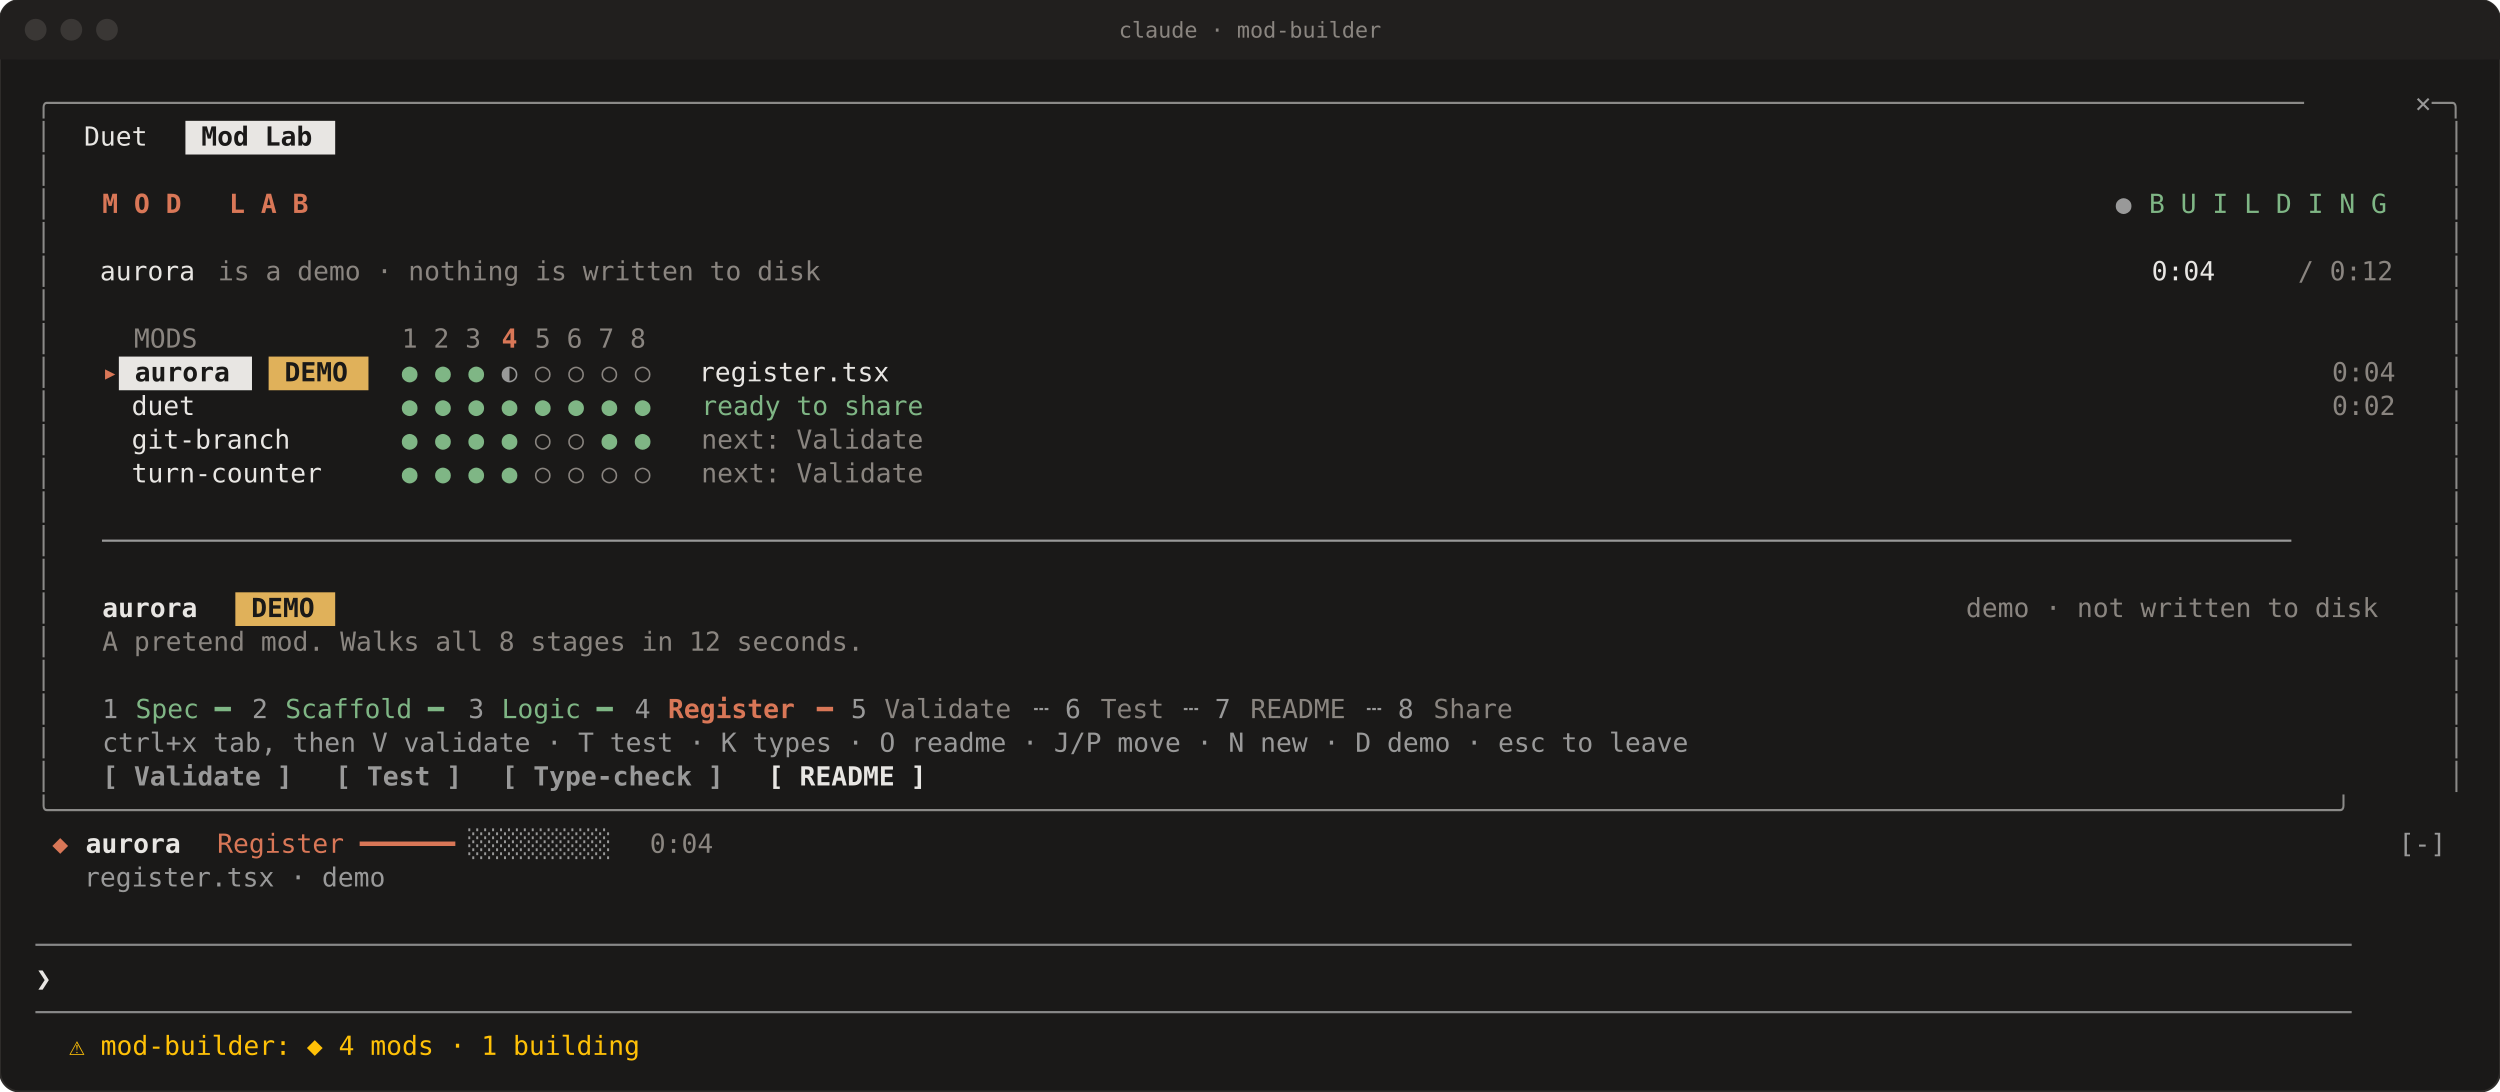
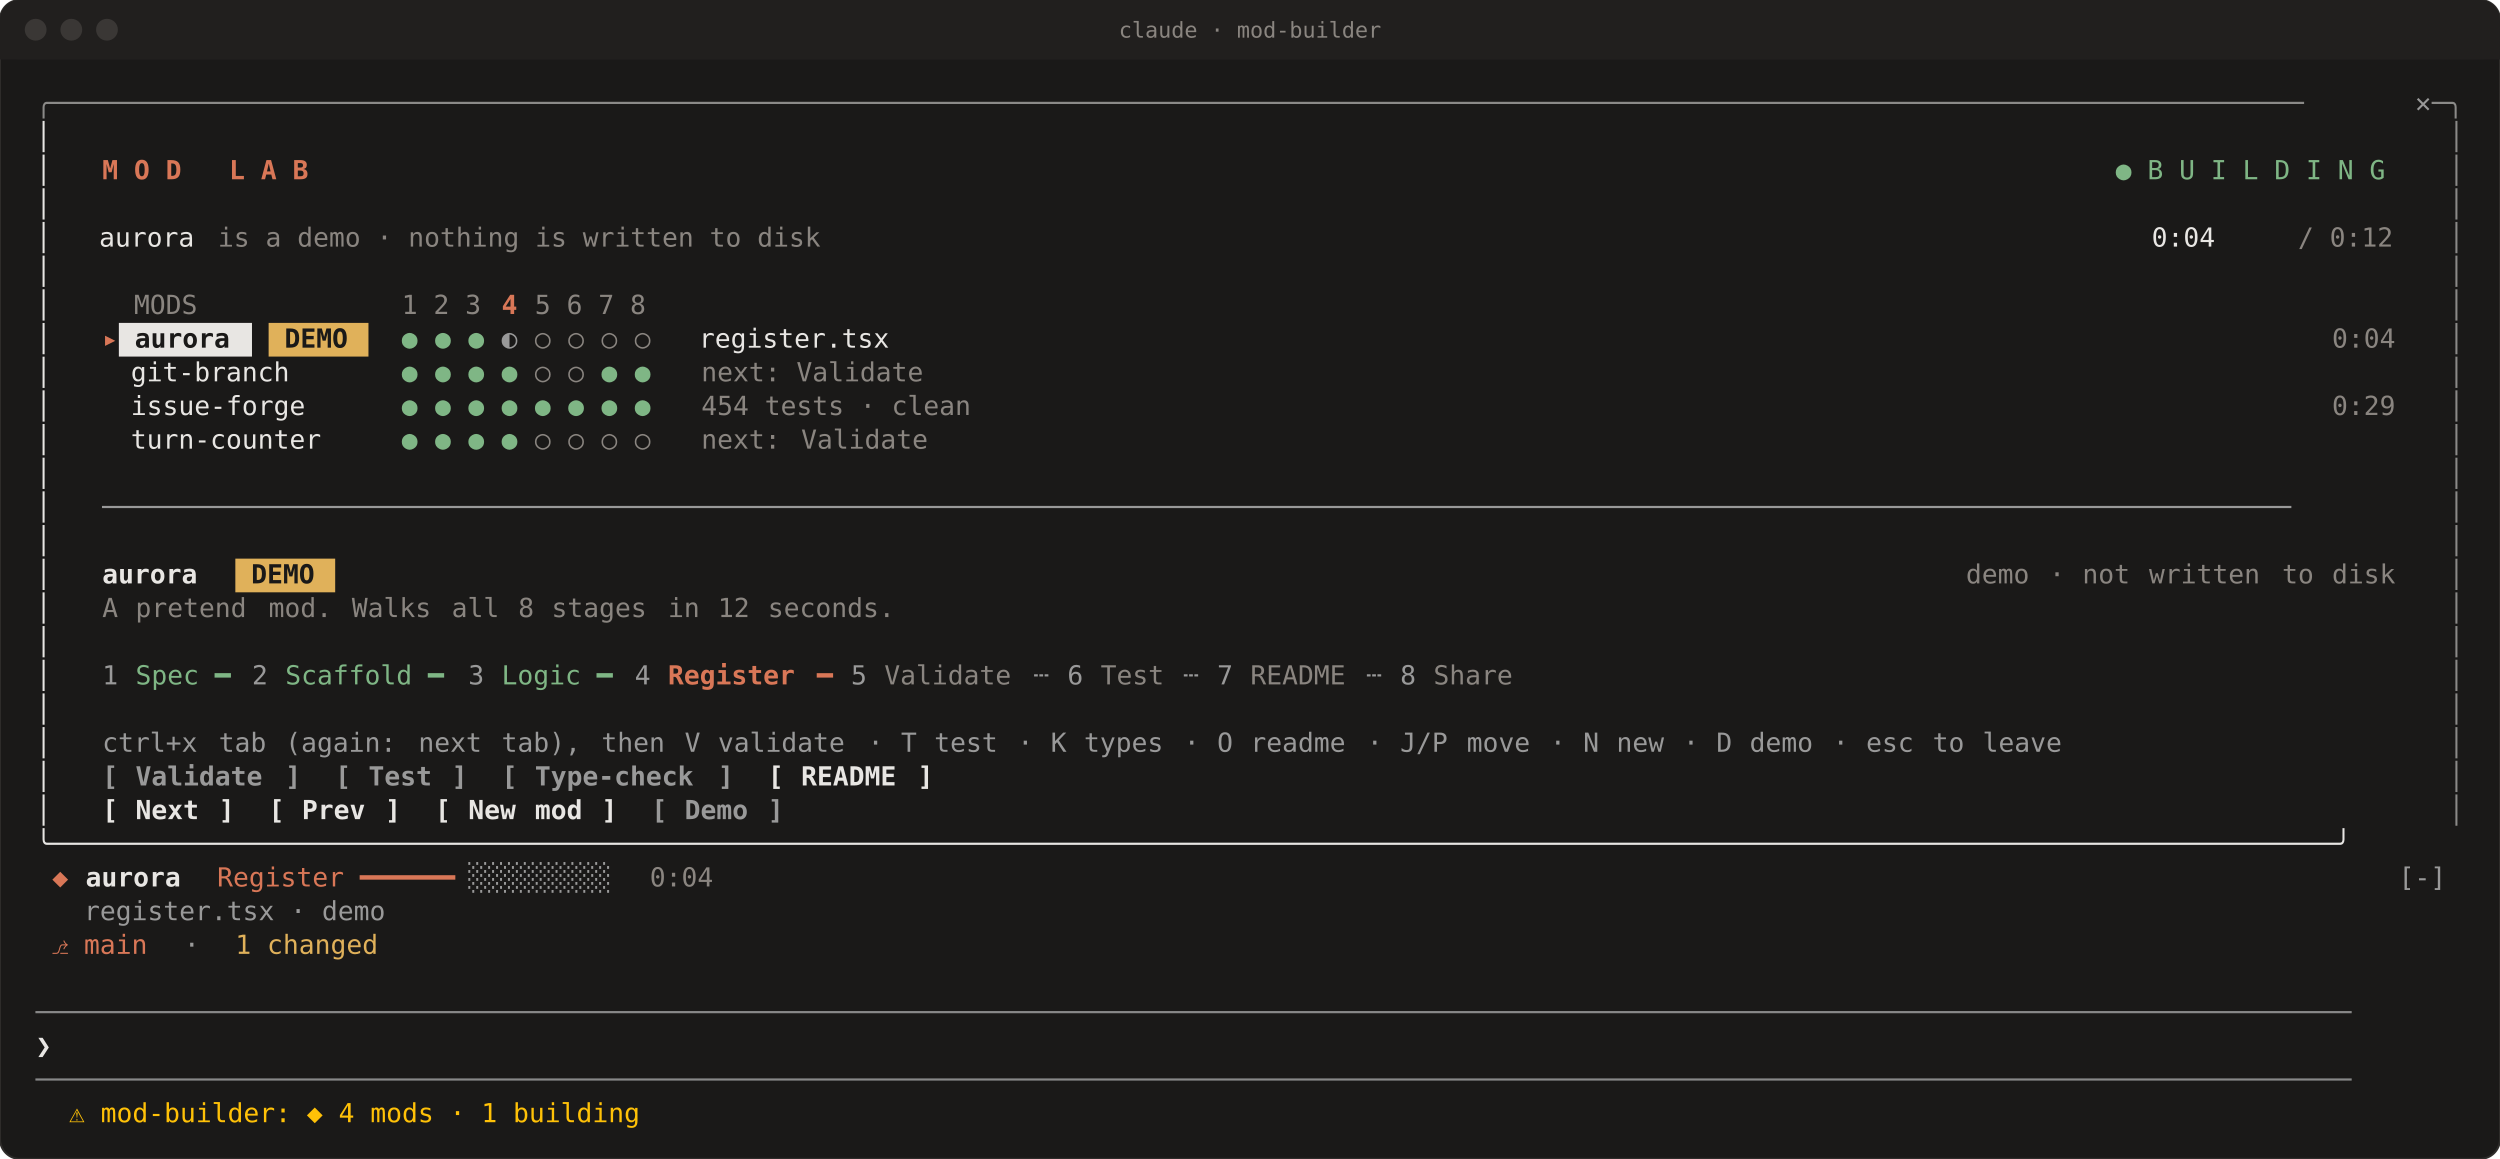
- <svg xmlns="http://www.w3.org/2000/svg" viewBox="0 0 1262 551" width="1262" height="551" font-family="JetBrains Mono, SFMono-Regular, Menlo, Consolas, monospace" font-size="13.3">
-   <rect width="1262" height="551" rx="10" fill="#1A1918" stroke="#2E2C2A" />
+ <svg xmlns="http://www.w3.org/2000/svg" viewBox="0 0 1262 585" width="1262" height="585" font-family="JetBrains Mono, SFMono-Regular, Menlo, Consolas, monospace" font-size="13.3">
+   <rect width="1262" height="585" rx="10" fill="#1A1918" stroke="#2E2C2A" />
  <rect width="1262" height="30" rx="10" fill="#211F1E" />
  <rect y="20" width="1262" height="10" fill="#211F1E" />
  <circle cx="18" cy="15.0" r="5.5" fill="#3A3735" />
  <circle cx="36" cy="15.0" r="5.5" fill="#3A3735" />
  <circle cx="54" cy="15.0" r="5.5" fill="#3A3735" />
  <text x="631.0" y="19.0" fill="#8A8580" font-size="11" text-anchor="middle">claude · mod-builder</text>
  <text x="18.0" y="56.5" fill="#8b8a88" textLength="1201.2" lengthAdjust="spacingAndGlyphs" xml:space="preserve">╭──────────────────────────────────────────────────────────────────────────────────────────────────────────────────────────────────────────────</text>
  <text x="1219.2" y="56.5" fill="#999999" textLength="8.4" lengthAdjust="spacingAndGlyphs" xml:space="preserve">✕</text>
  <text x="1227.6" y="56.5" fill="#8b8a88" textLength="16.8" lengthAdjust="spacingAndGlyphs" xml:space="preserve">─╮</text>
-   <text x="18.0" y="73.5" fill="#8b8a88" textLength="8.4" lengthAdjust="spacingAndGlyphs" xml:space="preserve">│</text>
-   <text x="26.4" y="73.5" fill="#E8E6E3" textLength="67.2" lengthAdjust="spacingAndGlyphs" xml:space="preserve">  Duet  </text>
-   <rect x="93.6" y="61" width="75.6" height="17" fill="#E8E6E3" />
-   <text x="93.6" y="73.5" fill="#1A1918" font-weight="700" textLength="75.6" lengthAdjust="spacingAndGlyphs" xml:space="preserve"> Mod Lab </text>
+   <text x="18.0" y="73.5" fill="#e8e6e3" textLength="8.4" lengthAdjust="spacingAndGlyphs" xml:space="preserve">│</text>
  <text x="1236.0" y="73.5" fill="#8b8a88" textLength="8.4" lengthAdjust="spacingAndGlyphs" xml:space="preserve">│</text>
-   <text x="18.0" y="90.5" fill="#8b8a88" textLength="8.4" lengthAdjust="spacingAndGlyphs" xml:space="preserve">│</text>
+   <text x="18.0" y="90.5" fill="#e8e6e3" textLength="8.4" lengthAdjust="spacingAndGlyphs" xml:space="preserve">│</text>
+   <text x="51.6" y="90.5" fill="#d97757" font-weight="700" textLength="109.2" lengthAdjust="spacingAndGlyphs" xml:space="preserve">M O D   L A B</text>
+   <text x="1068.0" y="90.5" fill="#7fb685" textLength="142.8" lengthAdjust="spacingAndGlyphs" xml:space="preserve">● B U I L D I N G</text>
  <text x="1236.0" y="90.5" fill="#8b8a88" textLength="8.4" lengthAdjust="spacingAndGlyphs" xml:space="preserve">│</text>
-   <text x="18.0" y="107.5" fill="#8b8a88" textLength="8.4" lengthAdjust="spacingAndGlyphs" xml:space="preserve">│</text>
-   <text x="51.6" y="107.5" fill="#d97757" font-weight="700" textLength="109.2" lengthAdjust="spacingAndGlyphs" xml:space="preserve">M O D   L A B</text>
-   <text x="1068.0" y="107.5" fill="#999999" textLength="16.8" lengthAdjust="spacingAndGlyphs" xml:space="preserve">● </text>
-   <text x="1084.8" y="107.5" fill="#7fb685" textLength="126.0" lengthAdjust="spacingAndGlyphs" xml:space="preserve">B U I L D I N G</text>
+   <text x="18.0" y="107.5" fill="#e8e6e3" textLength="8.4" lengthAdjust="spacingAndGlyphs" xml:space="preserve">│</text>
  <text x="1236.0" y="107.5" fill="#8b8a88" textLength="8.4" lengthAdjust="spacingAndGlyphs" xml:space="preserve">│</text>
-   <text x="18.0" y="124.5" fill="#8b8a88" textLength="8.4" lengthAdjust="spacingAndGlyphs" xml:space="preserve">│</text>
+   <text x="18.0" y="124.5" fill="#e8e6e3" textLength="84.0" lengthAdjust="spacingAndGlyphs" xml:space="preserve">│   aurora</text>
+   <text x="102.0" y="124.5" fill="#8a8580" textLength="327.6" lengthAdjust="spacingAndGlyphs" xml:space="preserve"> is a demo · nothing is written to disk</text>
+   <text x="429.6" y="124.5" fill="#e8e6e3" textLength="722.4" lengthAdjust="spacingAndGlyphs" xml:space="preserve">                                                                                  0:04</text>
+   <text x="1152.0" y="124.5" fill="#8a8580" textLength="58.8" lengthAdjust="spacingAndGlyphs" xml:space="preserve"> / 0:12</text>
  <text x="1236.0" y="124.5" fill="#8b8a88" textLength="8.4" lengthAdjust="spacingAndGlyphs" xml:space="preserve">│</text>
-   <text x="18.0" y="141.5" fill="#8b8a88" textLength="8.4" lengthAdjust="spacingAndGlyphs" xml:space="preserve">│</text>
-   <text x="26.4" y="141.5" fill="#E8E6E3" textLength="75.6" lengthAdjust="spacingAndGlyphs" xml:space="preserve">   aurora</text>
-   <text x="102.0" y="141.5" fill="#8a8580" textLength="327.6" lengthAdjust="spacingAndGlyphs" xml:space="preserve"> is a demo · nothing is written to disk</text>
-   <text x="429.6" y="141.5" fill="#E8E6E3" textLength="722.4" lengthAdjust="spacingAndGlyphs" xml:space="preserve">                                                                                  0:04</text>
-   <text x="1152.0" y="141.5" fill="#8a8580" textLength="58.8" lengthAdjust="spacingAndGlyphs" xml:space="preserve"> / 0:12</text>
+   <text x="18.0" y="141.5" fill="#e8e6e3" textLength="8.4" lengthAdjust="spacingAndGlyphs" xml:space="preserve">│</text>
  <text x="1236.0" y="141.5" fill="#8b8a88" textLength="8.4" lengthAdjust="spacingAndGlyphs" xml:space="preserve">│</text>
-   <text x="18.0" y="158.5" fill="#8b8a88" textLength="8.4" lengthAdjust="spacingAndGlyphs" xml:space="preserve">│</text>
+   <text x="18.0" y="158.5" fill="#e8e6e3" textLength="8.4" lengthAdjust="spacingAndGlyphs" xml:space="preserve">│</text>
+   <text x="51.6" y="158.5" fill="#8a8580" textLength="50.4" lengthAdjust="spacingAndGlyphs" xml:space="preserve">  MODS</text>
+   <text x="202.8" y="158.5" fill="#8a8580" textLength="42.0" lengthAdjust="spacingAndGlyphs" xml:space="preserve">1 2 3</text>
+   <text x="253.2" y="158.5" fill="#d97757" font-weight="700" textLength="8.4" lengthAdjust="spacingAndGlyphs" xml:space="preserve">4</text>
+   <text x="270.0" y="158.5" fill="#8a8580" textLength="58.8" lengthAdjust="spacingAndGlyphs" xml:space="preserve">5 6 7 8</text>
  <text x="1236.0" y="158.5" fill="#8b8a88" textLength="8.4" lengthAdjust="spacingAndGlyphs" xml:space="preserve">│</text>
-   <text x="18.0" y="175.5" fill="#8b8a88" textLength="8.4" lengthAdjust="spacingAndGlyphs" xml:space="preserve">│</text>
-   <text x="51.6" y="175.5" fill="#8a8580" textLength="50.4" lengthAdjust="spacingAndGlyphs" xml:space="preserve">  MODS</text>
-   <text x="202.8" y="175.5" fill="#8a8580" textLength="50.4" lengthAdjust="spacingAndGlyphs" xml:space="preserve">1 2 3 </text>
-   <text x="253.2" y="175.5" fill="#d97757" font-weight="700" textLength="16.8" lengthAdjust="spacingAndGlyphs" xml:space="preserve">4 </text>
-   <text x="270.0" y="175.5" fill="#8a8580" textLength="67.2" lengthAdjust="spacingAndGlyphs" xml:space="preserve">5 6 7 8 </text>
+   <text x="18.0" y="175.5" fill="#e8e6e3" textLength="8.4" lengthAdjust="spacingAndGlyphs" xml:space="preserve">│</text>
+   <text x="51.6" y="175.5" fill="#d97757" font-weight="700" textLength="8.4" lengthAdjust="spacingAndGlyphs" xml:space="preserve">▸</text>
+   <rect x="60.0" y="163.0" width="67.2" height="17" fill="#e8e6e3" />
+   <text x="60.0" y="175.5" fill="#1a1918" font-weight="700" textLength="67.2" lengthAdjust="spacingAndGlyphs" xml:space="preserve"> aurora </text>
+   <rect x="135.6" y="163.0" width="50.4" height="17" fill="#e0b15a" />
+   <text x="135.6" y="175.5" fill="#1a1918" font-weight="700" textLength="50.4" lengthAdjust="spacingAndGlyphs" xml:space="preserve"> DEMO </text>
+   <text x="202.8" y="175.5" fill="#7fb685" textLength="8.4" lengthAdjust="spacingAndGlyphs" xml:space="preserve">●</text>
+   <text x="219.6" y="175.5" fill="#7fb685" textLength="8.4" lengthAdjust="spacingAndGlyphs" xml:space="preserve">●</text>
+   <text x="236.4" y="175.5" fill="#7fb685" textLength="8.4" lengthAdjust="spacingAndGlyphs" xml:space="preserve">●</text>
+   <text x="253.2" y="175.5" fill="#999999" textLength="8.4" lengthAdjust="spacingAndGlyphs" xml:space="preserve">◐</text>
+   <text x="270.0" y="175.5" fill="#8a8580" textLength="8.4" lengthAdjust="spacingAndGlyphs" xml:space="preserve">○</text>
+   <text x="286.8" y="175.5" fill="#8a8580" textLength="8.4" lengthAdjust="spacingAndGlyphs" xml:space="preserve">○</text>
+   <text x="303.6" y="175.5" fill="#8a8580" textLength="8.4" lengthAdjust="spacingAndGlyphs" xml:space="preserve">○</text>
+   <text x="320.4" y="175.5" fill="#8a8580" textLength="8.4" lengthAdjust="spacingAndGlyphs" xml:space="preserve">○</text>
+   <text x="328.8" y="175.5" fill="#e8e6e3" textLength="126.0" lengthAdjust="spacingAndGlyphs" xml:space="preserve">   register.tsx</text>
+   <text x="1177.2" y="175.5" fill="#8a8580" textLength="33.6" lengthAdjust="spacingAndGlyphs" xml:space="preserve">0:04</text>
  <text x="1236.0" y="175.5" fill="#8b8a88" textLength="8.4" lengthAdjust="spacingAndGlyphs" xml:space="preserve">│</text>
-   <text x="18.0" y="192.5" fill="#8b8a88" textLength="8.4" lengthAdjust="spacingAndGlyphs" xml:space="preserve">│</text>
-   <text x="51.6" y="192.5" fill="#d97757" font-weight="700" textLength="8.4" lengthAdjust="spacingAndGlyphs" xml:space="preserve">▸</text>
-   <rect x="60.0" y="180" width="67.2" height="17" fill="#E8E6E3" />
-   <text x="60.0" y="192.5" fill="#1A1918" font-weight="700" textLength="67.2" lengthAdjust="spacingAndGlyphs" xml:space="preserve"> aurora </text>
-   <rect x="135.6" y="180" width="50.4" height="17" fill="#e0b15a" />
-   <text x="135.6" y="192.5" fill="#1a1918" font-weight="700" textLength="50.4" lengthAdjust="spacingAndGlyphs" xml:space="preserve"> DEMO </text>
+   <text x="18.0" y="192.5" fill="#e8e6e3" textLength="134.4" lengthAdjust="spacingAndGlyphs" xml:space="preserve">│     git-branch</text>
  <text x="202.8" y="192.5" fill="#7fb685" textLength="8.4" lengthAdjust="spacingAndGlyphs" xml:space="preserve">●</text>
  <text x="219.6" y="192.5" fill="#7fb685" textLength="8.4" lengthAdjust="spacingAndGlyphs" xml:space="preserve">●</text>
  <text x="236.4" y="192.5" fill="#7fb685" textLength="8.4" lengthAdjust="spacingAndGlyphs" xml:space="preserve">●</text>
-   <text x="253.2" y="192.5" fill="#999999" textLength="8.4" lengthAdjust="spacingAndGlyphs" xml:space="preserve">◐</text>
+   <text x="253.2" y="192.5" fill="#7fb685" textLength="8.4" lengthAdjust="spacingAndGlyphs" xml:space="preserve">●</text>
  <text x="270.0" y="192.5" fill="#8a8580" textLength="8.4" lengthAdjust="spacingAndGlyphs" xml:space="preserve">○</text>
  <text x="286.8" y="192.5" fill="#8a8580" textLength="8.4" lengthAdjust="spacingAndGlyphs" xml:space="preserve">○</text>
-   <text x="303.6" y="192.5" fill="#8a8580" textLength="8.4" lengthAdjust="spacingAndGlyphs" xml:space="preserve">○</text>
-   <text x="320.4" y="192.5" fill="#8a8580" textLength="8.4" lengthAdjust="spacingAndGlyphs" xml:space="preserve">○</text>
-   <text x="328.8" y="192.5" fill="#E8E6E3" textLength="848.4" lengthAdjust="spacingAndGlyphs" xml:space="preserve">   register.tsx                                                                                      </text>
-   <text x="1177.2" y="192.5" fill="#8a8580" textLength="33.6" lengthAdjust="spacingAndGlyphs" xml:space="preserve">0:04</text>
+   <text x="303.6" y="192.5" fill="#7fb685" textLength="8.4" lengthAdjust="spacingAndGlyphs" xml:space="preserve">●</text>
+   <text x="320.4" y="192.5" fill="#7fb685" textLength="8.4" lengthAdjust="spacingAndGlyphs" xml:space="preserve">●</text>
+   <text x="354.0" y="192.5" fill="#8a8580" textLength="117.6" lengthAdjust="spacingAndGlyphs" xml:space="preserve">next: Validate</text>
  <text x="1236.0" y="192.5" fill="#8b8a88" textLength="8.4" lengthAdjust="spacingAndGlyphs" xml:space="preserve">│</text>
-   <text x="18.0" y="209.5" fill="#8b8a88" textLength="8.4" lengthAdjust="spacingAndGlyphs" xml:space="preserve">│</text>
-   <text x="26.4" y="209.5" fill="#E8E6E3" textLength="176.4" lengthAdjust="spacingAndGlyphs" xml:space="preserve">     duet            </text>
+   <text x="18.0" y="209.5" fill="#e8e6e3" textLength="142.8" lengthAdjust="spacingAndGlyphs" xml:space="preserve">│     issue-forge</text>
  <text x="202.8" y="209.5" fill="#7fb685" textLength="8.4" lengthAdjust="spacingAndGlyphs" xml:space="preserve">●</text>
  <text x="219.6" y="209.5" fill="#7fb685" textLength="8.4" lengthAdjust="spacingAndGlyphs" xml:space="preserve">●</text>
  <text x="236.4" y="209.5" fill="#7fb685" textLength="8.4" lengthAdjust="spacingAndGlyphs" xml:space="preserve">●</text>
  <text x="253.2" y="209.5" fill="#7fb685" textLength="8.4" lengthAdjust="spacingAndGlyphs" xml:space="preserve">●</text>
  <text x="270.0" y="209.5" fill="#7fb685" textLength="8.4" lengthAdjust="spacingAndGlyphs" xml:space="preserve">●</text>
  <text x="286.8" y="209.5" fill="#7fb685" textLength="8.4" lengthAdjust="spacingAndGlyphs" xml:space="preserve">●</text>
  <text x="303.6" y="209.5" fill="#7fb685" textLength="8.4" lengthAdjust="spacingAndGlyphs" xml:space="preserve">●</text>
  <text x="320.4" y="209.5" fill="#7fb685" textLength="8.4" lengthAdjust="spacingAndGlyphs" xml:space="preserve">●</text>
-   <text x="354.0" y="209.5" fill="#7fb685" textLength="117.6" lengthAdjust="spacingAndGlyphs" xml:space="preserve">ready to share</text>
-   <text x="1177.2" y="209.5" fill="#8a8580" textLength="33.6" lengthAdjust="spacingAndGlyphs" xml:space="preserve">0:02</text>
+   <text x="354.0" y="209.5" fill="#8a8580" textLength="142.8" lengthAdjust="spacingAndGlyphs" xml:space="preserve">454 tests · clean</text>
+   <text x="1177.2" y="209.5" fill="#8a8580" textLength="33.6" lengthAdjust="spacingAndGlyphs" xml:space="preserve">0:29</text>
  <text x="1236.0" y="209.5" fill="#8b8a88" textLength="8.4" lengthAdjust="spacingAndGlyphs" xml:space="preserve">│</text>
-   <text x="18.0" y="226.5" fill="#8b8a88" textLength="8.4" lengthAdjust="spacingAndGlyphs" xml:space="preserve">│</text>
-   <text x="26.4" y="226.5" fill="#E8E6E3" textLength="176.4" lengthAdjust="spacingAndGlyphs" xml:space="preserve">     git-branch      </text>
+   <text x="18.0" y="226.5" fill="#e8e6e3" textLength="151.2" lengthAdjust="spacingAndGlyphs" xml:space="preserve">│     turn-counter</text>
  <text x="202.8" y="226.5" fill="#7fb685" textLength="8.4" lengthAdjust="spacingAndGlyphs" xml:space="preserve">●</text>
  <text x="219.6" y="226.5" fill="#7fb685" textLength="8.4" lengthAdjust="spacingAndGlyphs" xml:space="preserve">●</text>
  <text x="236.4" y="226.5" fill="#7fb685" textLength="8.4" lengthAdjust="spacingAndGlyphs" xml:space="preserve">●</text>
  <text x="253.2" y="226.5" fill="#7fb685" textLength="8.4" lengthAdjust="spacingAndGlyphs" xml:space="preserve">●</text>
  <text x="270.0" y="226.5" fill="#8a8580" textLength="8.4" lengthAdjust="spacingAndGlyphs" xml:space="preserve">○</text>
  <text x="286.8" y="226.5" fill="#8a8580" textLength="8.4" lengthAdjust="spacingAndGlyphs" xml:space="preserve">○</text>
-   <text x="303.6" y="226.5" fill="#7fb685" textLength="8.4" lengthAdjust="spacingAndGlyphs" xml:space="preserve">●</text>
-   <text x="320.4" y="226.5" fill="#7fb685" textLength="8.4" lengthAdjust="spacingAndGlyphs" xml:space="preserve">●</text>
-   <text x="354.0" y="226.5" fill="#8a8580" textLength="117.6" lengthAdjust="spacingAndGlyphs" xml:space="preserve">next: Validate</text>
+   <text x="303.6" y="226.5" fill="#8a8580" textLength="8.4" lengthAdjust="spacingAndGlyphs" xml:space="preserve">○</text>
+   <text x="320.4" y="226.5" fill="#8a8580" textLength="8.4" lengthAdjust="spacingAndGlyphs" xml:space="preserve">○</text>
+   <text x="354.0" y="226.5" fill="#8a8580" textLength="42.0" lengthAdjust="spacingAndGlyphs" xml:space="preserve">next:</text>
+   <text x="404.4" y="226.5" fill="#8a8580" textLength="67.2" lengthAdjust="spacingAndGlyphs" xml:space="preserve">Validate</text>
  <text x="1236.0" y="226.5" fill="#8b8a88" textLength="8.4" lengthAdjust="spacingAndGlyphs" xml:space="preserve">│</text>
-   <text x="18.0" y="243.5" fill="#8b8a88" textLength="8.4" lengthAdjust="spacingAndGlyphs" xml:space="preserve">│</text>
-   <text x="26.4" y="243.5" fill="#E8E6E3" textLength="176.4" lengthAdjust="spacingAndGlyphs" xml:space="preserve">     turn-counter    </text>
-   <text x="202.8" y="243.5" fill="#7fb685" textLength="8.4" lengthAdjust="spacingAndGlyphs" xml:space="preserve">●</text>
-   <text x="219.6" y="243.5" fill="#7fb685" textLength="8.4" lengthAdjust="spacingAndGlyphs" xml:space="preserve">●</text>
-   <text x="236.4" y="243.5" fill="#7fb685" textLength="8.4" lengthAdjust="spacingAndGlyphs" xml:space="preserve">●</text>
-   <text x="253.2" y="243.5" fill="#7fb685" textLength="8.4" lengthAdjust="spacingAndGlyphs" xml:space="preserve">●</text>
-   <text x="270.0" y="243.5" fill="#8a8580" textLength="8.4" lengthAdjust="spacingAndGlyphs" xml:space="preserve">○</text>
-   <text x="286.8" y="243.5" fill="#8a8580" textLength="8.4" lengthAdjust="spacingAndGlyphs" xml:space="preserve">○</text>
-   <text x="303.6" y="243.5" fill="#8a8580" textLength="8.4" lengthAdjust="spacingAndGlyphs" xml:space="preserve">○</text>
-   <text x="320.4" y="243.5" fill="#8a8580" textLength="8.4" lengthAdjust="spacingAndGlyphs" xml:space="preserve">○</text>
-   <text x="354.0" y="243.5" fill="#8a8580" textLength="117.6" lengthAdjust="spacingAndGlyphs" xml:space="preserve">next: Validate</text>
+   <text x="18.0" y="243.5" fill="#e8e6e3" textLength="8.4" lengthAdjust="spacingAndGlyphs" xml:space="preserve">│</text>
  <text x="1236.0" y="243.5" fill="#8b8a88" textLength="8.4" lengthAdjust="spacingAndGlyphs" xml:space="preserve">│</text>
-   <text x="18.0" y="260.5" fill="#8b8a88" textLength="8.4" lengthAdjust="spacingAndGlyphs" xml:space="preserve">│</text>
+   <text x="18.0" y="260.5" fill="#e8e6e3" textLength="8.4" lengthAdjust="spacingAndGlyphs" xml:space="preserve">│</text>
+   <text x="51.6" y="260.5" fill="#999999" textLength="1159.2" lengthAdjust="spacingAndGlyphs" xml:space="preserve">──────────────────────────────────────────────────────────────────────────────────────────────────────────────────────────────────────────</text>
  <text x="1236.0" y="260.5" fill="#8b8a88" textLength="8.4" lengthAdjust="spacingAndGlyphs" xml:space="preserve">│</text>
-   <text x="18.0" y="277.5" fill="#8b8a88" textLength="8.4" lengthAdjust="spacingAndGlyphs" xml:space="preserve">│</text>
-   <text x="51.6" y="277.5" fill="#999999" textLength="1159.2" lengthAdjust="spacingAndGlyphs" xml:space="preserve">──────────────────────────────────────────────────────────────────────────────────────────────────────────────────────────────────────────</text>
+   <text x="18.0" y="277.5" fill="#e8e6e3" textLength="8.4" lengthAdjust="spacingAndGlyphs" xml:space="preserve">│</text>
  <text x="1236.0" y="277.5" fill="#8b8a88" textLength="8.4" lengthAdjust="spacingAndGlyphs" xml:space="preserve">│</text>
-   <text x="18.0" y="294.5" fill="#8b8a88" textLength="8.4" lengthAdjust="spacingAndGlyphs" xml:space="preserve">│</text>
+   <text x="18.0" y="294.5" fill="#e8e6e3" textLength="8.4" lengthAdjust="spacingAndGlyphs" xml:space="preserve">│</text>
+   <text x="51.6" y="294.5" fill="#e8e6e3" font-weight="700" textLength="50.4" lengthAdjust="spacingAndGlyphs" xml:space="preserve">aurora</text>
+   <rect x="118.8" y="282.0" width="50.4" height="17" fill="#e0b15a" />
+   <text x="118.8" y="294.5" fill="#1a1918" font-weight="700" textLength="50.4" lengthAdjust="spacingAndGlyphs" xml:space="preserve"> DEMO </text>
+   <text x="992.4" y="294.5" fill="#8a8580" textLength="33.6" lengthAdjust="spacingAndGlyphs" xml:space="preserve">demo</text>
+   <text x="1034.4" y="294.5" fill="#8a8580" textLength="8.4" lengthAdjust="spacingAndGlyphs" xml:space="preserve">·</text>
+   <text x="1051.2" y="294.5" fill="#8a8580" textLength="25.2" lengthAdjust="spacingAndGlyphs" xml:space="preserve">not</text>
+   <text x="1084.8" y="294.5" fill="#8a8580" textLength="58.8" lengthAdjust="spacingAndGlyphs" xml:space="preserve">written</text>
+   <text x="1152.0" y="294.5" fill="#8a8580" textLength="16.8" lengthAdjust="spacingAndGlyphs" xml:space="preserve">to</text>
+   <text x="1177.2" y="294.5" fill="#8a8580" textLength="33.6" lengthAdjust="spacingAndGlyphs" xml:space="preserve">disk</text>
  <text x="1236.0" y="294.5" fill="#8b8a88" textLength="8.4" lengthAdjust="spacingAndGlyphs" xml:space="preserve">│</text>
-   <text x="18.0" y="311.5" fill="#8b8a88" textLength="8.4" lengthAdjust="spacingAndGlyphs" xml:space="preserve">│</text>
-   <text x="51.6" y="311.5" fill="#E8E6E3" font-weight="700" textLength="50.4" lengthAdjust="spacingAndGlyphs" xml:space="preserve">aurora</text>
-   <rect x="118.8" y="299" width="50.4" height="17" fill="#e0b15a" />
-   <text x="118.8" y="311.5" fill="#1a1918" font-weight="700" textLength="50.4" lengthAdjust="spacingAndGlyphs" xml:space="preserve"> DEMO </text>
-   <text x="992.4" y="311.5" fill="#8a8580" textLength="218.4" lengthAdjust="spacingAndGlyphs" xml:space="preserve">demo · not written to disk</text>
+   <text x="18.0" y="311.5" fill="#e8e6e3" textLength="8.4" lengthAdjust="spacingAndGlyphs" xml:space="preserve">│</text>
+   <text x="51.6" y="311.5" fill="#8a8580" textLength="8.4" lengthAdjust="spacingAndGlyphs" xml:space="preserve">A</text>
+   <text x="68.4" y="311.5" fill="#8a8580" textLength="58.8" lengthAdjust="spacingAndGlyphs" xml:space="preserve">pretend</text>
+   <text x="135.6" y="311.5" fill="#8a8580" textLength="33.6" lengthAdjust="spacingAndGlyphs" xml:space="preserve">mod.</text>
+   <text x="177.6" y="311.5" fill="#8a8580" textLength="42.0" lengthAdjust="spacingAndGlyphs" xml:space="preserve">Walks</text>
+   <text x="228.0" y="311.5" fill="#8a8580" textLength="25.2" lengthAdjust="spacingAndGlyphs" xml:space="preserve">all</text>
+   <text x="261.6" y="311.5" fill="#8a8580" textLength="8.4" lengthAdjust="spacingAndGlyphs" xml:space="preserve">8</text>
+   <text x="278.4" y="311.5" fill="#8a8580" textLength="50.4" lengthAdjust="spacingAndGlyphs" xml:space="preserve">stages</text>
+   <text x="337.2" y="311.5" fill="#8a8580" textLength="16.8" lengthAdjust="spacingAndGlyphs" xml:space="preserve">in</text>
+   <text x="362.4" y="311.5" fill="#8a8580" textLength="16.8" lengthAdjust="spacingAndGlyphs" xml:space="preserve">12</text>
+   <text x="387.6" y="311.5" fill="#8a8580" textLength="67.2" lengthAdjust="spacingAndGlyphs" xml:space="preserve">seconds.</text>
  <text x="1236.0" y="311.5" fill="#8b8a88" textLength="8.4" lengthAdjust="spacingAndGlyphs" xml:space="preserve">│</text>
-   <text x="18.0" y="328.5" fill="#8b8a88" textLength="8.4" lengthAdjust="spacingAndGlyphs" xml:space="preserve">│</text>
-   <text x="51.6" y="328.5" fill="#8a8580" textLength="403.2" lengthAdjust="spacingAndGlyphs" xml:space="preserve">A pretend mod. Walks all 8 stages in 12 seconds.</text>
+   <text x="18.0" y="328.5" fill="#e8e6e3" textLength="8.4" lengthAdjust="spacingAndGlyphs" xml:space="preserve">│</text>
  <text x="1236.0" y="328.5" fill="#8b8a88" textLength="8.4" lengthAdjust="spacingAndGlyphs" xml:space="preserve">│</text>
-   <text x="18.0" y="345.5" fill="#8b8a88" textLength="8.4" lengthAdjust="spacingAndGlyphs" xml:space="preserve">│</text>
+   <text x="18.0" y="345.5" fill="#e8e6e3" textLength="8.4" lengthAdjust="spacingAndGlyphs" xml:space="preserve">│</text>
+   <text x="51.6" y="345.5" fill="#999999" textLength="8.4" lengthAdjust="spacingAndGlyphs" xml:space="preserve">1</text>
+   <text x="68.4" y="345.5" fill="#7fb685" textLength="50.4" lengthAdjust="spacingAndGlyphs" xml:space="preserve">Spec ━</text>
+   <text x="127.2" y="345.5" fill="#999999" textLength="8.4" lengthAdjust="spacingAndGlyphs" xml:space="preserve">2</text>
+   <text x="144.0" y="345.5" fill="#7fb685" textLength="84.0" lengthAdjust="spacingAndGlyphs" xml:space="preserve">Scaffold ━</text>
+   <text x="236.4" y="345.5" fill="#999999" textLength="8.4" lengthAdjust="spacingAndGlyphs" xml:space="preserve">3</text>
+   <text x="253.2" y="345.5" fill="#7fb685" textLength="58.8" lengthAdjust="spacingAndGlyphs" xml:space="preserve">Logic ━</text>
+   <text x="320.4" y="345.5" fill="#999999" textLength="8.4" lengthAdjust="spacingAndGlyphs" xml:space="preserve">4</text>
+   <text x="337.2" y="345.5" fill="#d97757" font-weight="700" textLength="67.2" lengthAdjust="spacingAndGlyphs" xml:space="preserve">Register</text>
+   <text x="404.4" y="345.5" fill="#d97757" textLength="16.8" lengthAdjust="spacingAndGlyphs" xml:space="preserve"> ━</text>
+   <text x="429.6" y="345.5" fill="#999999" textLength="8.4" lengthAdjust="spacingAndGlyphs" xml:space="preserve">5</text>
+   <text x="446.4" y="345.5" fill="#8a8580" textLength="67.2" lengthAdjust="spacingAndGlyphs" xml:space="preserve">Validate</text>
+   <text x="513.6" y="345.5" fill="#999999" textLength="16.8" lengthAdjust="spacingAndGlyphs" xml:space="preserve"> ┄</text>
+   <text x="538.8" y="345.5" fill="#999999" textLength="8.4" lengthAdjust="spacingAndGlyphs" xml:space="preserve">6</text>
+   <text x="555.6" y="345.5" fill="#8a8580" textLength="33.6" lengthAdjust="spacingAndGlyphs" xml:space="preserve">Test</text>
+   <text x="589.2" y="345.5" fill="#999999" textLength="16.8" lengthAdjust="spacingAndGlyphs" xml:space="preserve"> ┄</text>
+   <text x="614.4" y="345.5" fill="#999999" textLength="8.4" lengthAdjust="spacingAndGlyphs" xml:space="preserve">7</text>
+   <text x="631.2" y="345.5" fill="#8a8580" textLength="50.4" lengthAdjust="spacingAndGlyphs" xml:space="preserve">README</text>
+   <text x="681.6" y="345.5" fill="#999999" textLength="16.8" lengthAdjust="spacingAndGlyphs" xml:space="preserve"> ┄</text>
+   <text x="706.8" y="345.5" fill="#999999" textLength="8.4" lengthAdjust="spacingAndGlyphs" xml:space="preserve">8</text>
+   <text x="723.6" y="345.5" fill="#8a8580" textLength="42.0" lengthAdjust="spacingAndGlyphs" xml:space="preserve">Share</text>
  <text x="1236.0" y="345.5" fill="#8b8a88" textLength="8.4" lengthAdjust="spacingAndGlyphs" xml:space="preserve">│</text>
-   <text x="18.0" y="362.5" fill="#8b8a88" textLength="8.4" lengthAdjust="spacingAndGlyphs" xml:space="preserve">│</text>
-   <text x="51.6" y="362.5" fill="#999999" textLength="16.8" lengthAdjust="spacingAndGlyphs" xml:space="preserve">1 </text>
-   <text x="68.4" y="362.5" fill="#7fb685" textLength="58.8" lengthAdjust="spacingAndGlyphs" xml:space="preserve">Spec ━ </text>
-   <text x="127.2" y="362.5" fill="#999999" textLength="16.8" lengthAdjust="spacingAndGlyphs" xml:space="preserve">2 </text>
-   <text x="144.0" y="362.5" fill="#7fb685" textLength="92.4" lengthAdjust="spacingAndGlyphs" xml:space="preserve">Scaffold ━ </text>
-   <text x="236.4" y="362.5" fill="#999999" textLength="16.8" lengthAdjust="spacingAndGlyphs" xml:space="preserve">3 </text>
-   <text x="253.2" y="362.5" fill="#7fb685" textLength="67.2" lengthAdjust="spacingAndGlyphs" xml:space="preserve">Logic ━ </text>
-   <text x="320.4" y="362.5" fill="#999999" textLength="16.8" lengthAdjust="spacingAndGlyphs" xml:space="preserve">4 </text>
-   <text x="337.2" y="362.5" fill="#d97757" font-weight="700" textLength="67.2" lengthAdjust="spacingAndGlyphs" xml:space="preserve">Register</text>
-   <text x="404.4" y="362.5" fill="#d97757" textLength="25.2" lengthAdjust="spacingAndGlyphs" xml:space="preserve"> ━ </text>
-   <text x="429.6" y="362.5" fill="#999999" textLength="16.8" lengthAdjust="spacingAndGlyphs" xml:space="preserve">5 </text>
-   <text x="446.4" y="362.5" fill="#8a8580" textLength="67.2" lengthAdjust="spacingAndGlyphs" xml:space="preserve">Validate</text>
-   <text x="513.6" y="362.5" fill="#999999" textLength="42.0" lengthAdjust="spacingAndGlyphs" xml:space="preserve"> ┄ 6 </text>
-   <text x="555.6" y="362.5" fill="#8a8580" textLength="33.6" lengthAdjust="spacingAndGlyphs" xml:space="preserve">Test</text>
-   <text x="589.2" y="362.5" fill="#999999" textLength="42.0" lengthAdjust="spacingAndGlyphs" xml:space="preserve"> ┄ 7 </text>
-   <text x="631.2" y="362.5" fill="#8a8580" textLength="50.4" lengthAdjust="spacingAndGlyphs" xml:space="preserve">README</text>
-   <text x="681.6" y="362.5" fill="#999999" textLength="42.0" lengthAdjust="spacingAndGlyphs" xml:space="preserve"> ┄ 8 </text>
-   <text x="723.6" y="362.5" fill="#8a8580" textLength="42.0" lengthAdjust="spacingAndGlyphs" xml:space="preserve">Share</text>
+   <text x="18.0" y="362.5" fill="#e8e6e3" textLength="8.4" lengthAdjust="spacingAndGlyphs" xml:space="preserve">│</text>
  <text x="1236.0" y="362.5" fill="#8b8a88" textLength="8.4" lengthAdjust="spacingAndGlyphs" xml:space="preserve">│</text>
-   <text x="18.0" y="379.5" fill="#8b8a88" textLength="8.4" lengthAdjust="spacingAndGlyphs" xml:space="preserve">│</text>
-   <text x="51.6" y="379.5" fill="#999999" textLength="840.0" lengthAdjust="spacingAndGlyphs" xml:space="preserve">ctrl+x tab, then V validate · T test · K types · O readme · J/P move · N new · D demo · esc to leave</text>
+   <text x="18.0" y="379.5" fill="#e8e6e3" textLength="8.4" lengthAdjust="spacingAndGlyphs" xml:space="preserve">│</text>
+   <text x="51.6" y="379.5" fill="#999999" textLength="50.4" lengthAdjust="spacingAndGlyphs" xml:space="preserve">ctrl+x</text>
+   <text x="110.4" y="379.5" fill="#999999" textLength="25.2" lengthAdjust="spacingAndGlyphs" xml:space="preserve">tab</text>
+   <text x="144.0" y="379.5" fill="#999999" textLength="58.8" lengthAdjust="spacingAndGlyphs" xml:space="preserve">(again:</text>
+   <text x="211.2" y="379.5" fill="#999999" textLength="33.6" lengthAdjust="spacingAndGlyphs" xml:space="preserve">next</text>
+   <text x="253.2" y="379.5" fill="#999999" textLength="42.0" lengthAdjust="spacingAndGlyphs" xml:space="preserve">tab),</text>
+   <text x="303.6" y="379.5" fill="#999999" textLength="33.6" lengthAdjust="spacingAndGlyphs" xml:space="preserve">then</text>
+   <text x="345.6" y="379.5" fill="#999999" textLength="8.4" lengthAdjust="spacingAndGlyphs" xml:space="preserve">V</text>
+   <text x="362.4" y="379.5" fill="#999999" textLength="67.2" lengthAdjust="spacingAndGlyphs" xml:space="preserve">validate</text>
+   <text x="438.0" y="379.5" fill="#999999" textLength="8.4" lengthAdjust="spacingAndGlyphs" xml:space="preserve">·</text>
+   <text x="454.8" y="379.5" fill="#999999" textLength="8.4" lengthAdjust="spacingAndGlyphs" xml:space="preserve">T</text>
+   <text x="471.6" y="379.5" fill="#999999" textLength="33.6" lengthAdjust="spacingAndGlyphs" xml:space="preserve">test</text>
+   <text x="513.6" y="379.5" fill="#999999" textLength="8.4" lengthAdjust="spacingAndGlyphs" xml:space="preserve">·</text>
+   <text x="530.4" y="379.5" fill="#999999" textLength="8.4" lengthAdjust="spacingAndGlyphs" xml:space="preserve">K</text>
+   <text x="547.2" y="379.5" fill="#999999" textLength="42.0" lengthAdjust="spacingAndGlyphs" xml:space="preserve">types</text>
+   <text x="597.6" y="379.5" fill="#999999" textLength="8.4" lengthAdjust="spacingAndGlyphs" xml:space="preserve">·</text>
+   <text x="614.4" y="379.5" fill="#999999" textLength="8.4" lengthAdjust="spacingAndGlyphs" xml:space="preserve">O</text>
+   <text x="631.2" y="379.5" fill="#999999" textLength="50.4" lengthAdjust="spacingAndGlyphs" xml:space="preserve">readme</text>
+   <text x="690.0" y="379.5" fill="#999999" textLength="8.4" lengthAdjust="spacingAndGlyphs" xml:space="preserve">·</text>
+   <text x="706.8" y="379.5" fill="#999999" textLength="25.2" lengthAdjust="spacingAndGlyphs" xml:space="preserve">J/P</text>
+   <text x="740.4" y="379.5" fill="#999999" textLength="33.6" lengthAdjust="spacingAndGlyphs" xml:space="preserve">move</text>
+   <text x="782.4" y="379.5" fill="#999999" textLength="8.4" lengthAdjust="spacingAndGlyphs" xml:space="preserve">·</text>
+   <text x="799.2" y="379.5" fill="#999999" textLength="8.4" lengthAdjust="spacingAndGlyphs" xml:space="preserve">N</text>
+   <text x="816.0" y="379.5" fill="#999999" textLength="25.2" lengthAdjust="spacingAndGlyphs" xml:space="preserve">new</text>
+   <text x="849.6" y="379.5" fill="#999999" textLength="8.4" lengthAdjust="spacingAndGlyphs" xml:space="preserve">·</text>
+   <text x="866.4" y="379.5" fill="#999999" textLength="8.4" lengthAdjust="spacingAndGlyphs" xml:space="preserve">D</text>
+   <text x="883.2" y="379.5" fill="#999999" textLength="33.6" lengthAdjust="spacingAndGlyphs" xml:space="preserve">demo</text>
+   <text x="925.2" y="379.5" fill="#999999" textLength="8.4" lengthAdjust="spacingAndGlyphs" xml:space="preserve">·</text>
+   <text x="942.0" y="379.5" fill="#999999" textLength="25.2" lengthAdjust="spacingAndGlyphs" xml:space="preserve">esc</text>
+   <text x="975.6" y="379.5" fill="#999999" textLength="16.8" lengthAdjust="spacingAndGlyphs" xml:space="preserve">to</text>
+   <text x="1000.8" y="379.5" fill="#999999" textLength="42.0" lengthAdjust="spacingAndGlyphs" xml:space="preserve">leave</text>
  <text x="1236.0" y="379.5" fill="#8b8a88" textLength="8.4" lengthAdjust="spacingAndGlyphs" xml:space="preserve">│</text>
-   <text x="18.0" y="396.5" fill="#8b8a88" textLength="8.4" lengthAdjust="spacingAndGlyphs" xml:space="preserve">│</text>
-   <text x="51.6" y="396.5" fill="#999999" font-weight="700" textLength="100.8" lengthAdjust="spacingAndGlyphs" xml:space="preserve">[ Validate ]</text>
-   <text x="169.2" y="396.5" fill="#999999" font-weight="700" textLength="67.2" lengthAdjust="spacingAndGlyphs" xml:space="preserve">[ Test ]</text>
-   <text x="253.2" y="396.5" fill="#999999" font-weight="700" textLength="117.6" lengthAdjust="spacingAndGlyphs" xml:space="preserve">[ Type-check ]</text>
-   <text x="387.6" y="396.5" fill="#E8E6E3" font-weight="700" textLength="84.0" lengthAdjust="spacingAndGlyphs" xml:space="preserve">[ README ]</text>
+   <text x="18.0" y="396.5" fill="#e8e6e3" textLength="8.4" lengthAdjust="spacingAndGlyphs" xml:space="preserve">│</text>
+   <text x="51.6" y="396.5" fill="#999999" font-weight="700" textLength="8.4" lengthAdjust="spacingAndGlyphs" xml:space="preserve">[</text>
+   <text x="68.4" y="396.5" fill="#999999" font-weight="700" textLength="67.2" lengthAdjust="spacingAndGlyphs" xml:space="preserve">Validate</text>
+   <text x="144.0" y="396.5" fill="#999999" font-weight="700" textLength="8.4" lengthAdjust="spacingAndGlyphs" xml:space="preserve">]</text>
+   <text x="169.2" y="396.5" fill="#999999" font-weight="700" textLength="8.4" lengthAdjust="spacingAndGlyphs" xml:space="preserve">[</text>
+   <text x="186.0" y="396.5" fill="#999999" font-weight="700" textLength="33.6" lengthAdjust="spacingAndGlyphs" xml:space="preserve">Test</text>
+   <text x="228.0" y="396.5" fill="#999999" font-weight="700" textLength="8.4" lengthAdjust="spacingAndGlyphs" xml:space="preserve">]</text>
+   <text x="253.2" y="396.5" fill="#999999" font-weight="700" textLength="8.4" lengthAdjust="spacingAndGlyphs" xml:space="preserve">[</text>
+   <text x="270.0" y="396.5" fill="#999999" font-weight="700" textLength="84.0" lengthAdjust="spacingAndGlyphs" xml:space="preserve">Type-check</text>
+   <text x="362.4" y="396.5" fill="#999999" font-weight="700" textLength="8.4" lengthAdjust="spacingAndGlyphs" xml:space="preserve">]</text>
+   <text x="387.6" y="396.5" fill="#e8e6e3" font-weight="700" textLength="8.4" lengthAdjust="spacingAndGlyphs" xml:space="preserve">[</text>
+   <text x="404.4" y="396.5" fill="#e8e6e3" font-weight="700" textLength="50.4" lengthAdjust="spacingAndGlyphs" xml:space="preserve">README</text>
+   <text x="463.2" y="396.5" fill="#e8e6e3" font-weight="700" textLength="8.4" lengthAdjust="spacingAndGlyphs" xml:space="preserve">]</text>
  <text x="1236.0" y="396.5" fill="#8b8a88" textLength="8.4" lengthAdjust="spacingAndGlyphs" xml:space="preserve">│</text>
-   <text x="18.0" y="413.5" fill="#8b8a88" textLength="1226.4" lengthAdjust="spacingAndGlyphs" xml:space="preserve">╰────────────────────────────────────────────────────────────────────────────────────────────────────────────────────────────────────────────────╯</text>
-   <text x="26.4" y="430.5" fill="#d97757" textLength="16.8" lengthAdjust="spacingAndGlyphs" xml:space="preserve">◆ </text>
-   <text x="43.2" y="430.5" fill="#E8E6E3" font-weight="700" textLength="50.4" lengthAdjust="spacingAndGlyphs" xml:space="preserve">aurora</text>
-   <text x="93.6" y="430.5" fill="#d97757" textLength="142.8" lengthAdjust="spacingAndGlyphs" xml:space="preserve">  Register ━━━━━━</text>
-   <text x="236.4" y="430.5" fill="#999999" textLength="75.6" lengthAdjust="spacingAndGlyphs" xml:space="preserve">░░░░░░░░░</text>
-   <text x="312.0" y="430.5" fill="#8a8580" textLength="50.4" lengthAdjust="spacingAndGlyphs" xml:space="preserve">  0:04</text>
-   <text x="1210.8" y="430.5" fill="#999999" textLength="25.2" lengthAdjust="spacingAndGlyphs" xml:space="preserve">[-]</text>
-   <text x="26.4" y="447.5" fill="#999999" textLength="176.4" lengthAdjust="spacingAndGlyphs" xml:space="preserve">  register.tsx · demo</text>
-   <text x="18.0" y="481.5" fill="#888888" textLength="1226.4" lengthAdjust="spacingAndGlyphs" xml:space="preserve">──────────────────────────────────────────────────────────────────────────────────────────────────────────────────────────────────────────────────</text>
-   <text x="18.0" y="498.5" fill="#E8E6E3" textLength="16.8" lengthAdjust="spacingAndGlyphs" xml:space="preserve">❯ </text>
+   <text x="18.0" y="413.5" fill="#e8e6e3" textLength="8.4" lengthAdjust="spacingAndGlyphs" xml:space="preserve">│</text>
+   <text x="51.6" y="413.5" fill="#e8e6e3" font-weight="700" textLength="8.4" lengthAdjust="spacingAndGlyphs" xml:space="preserve">[</text>
+   <text x="68.4" y="413.5" fill="#e8e6e3" font-weight="700" textLength="33.6" lengthAdjust="spacingAndGlyphs" xml:space="preserve">Next</text>
+   <text x="110.4" y="413.5" fill="#e8e6e3" font-weight="700" textLength="8.4" lengthAdjust="spacingAndGlyphs" xml:space="preserve">]</text>
+   <text x="135.6" y="413.5" fill="#e8e6e3" font-weight="700" textLength="8.4" lengthAdjust="spacingAndGlyphs" xml:space="preserve">[</text>
+   <text x="152.4" y="413.5" fill="#e8e6e3" font-weight="700" textLength="33.6" lengthAdjust="spacingAndGlyphs" xml:space="preserve">Prev</text>
+   <text x="194.4" y="413.5" fill="#e8e6e3" font-weight="700" textLength="8.4" lengthAdjust="spacingAndGlyphs" xml:space="preserve">]</text>
+   <text x="219.6" y="413.5" fill="#e8e6e3" font-weight="700" textLength="8.4" lengthAdjust="spacingAndGlyphs" xml:space="preserve">[</text>
+   <text x="236.4" y="413.5" fill="#e8e6e3" font-weight="700" textLength="25.2" lengthAdjust="spacingAndGlyphs" xml:space="preserve">New</text>
+   <text x="270.0" y="413.5" fill="#e8e6e3" font-weight="700" textLength="25.2" lengthAdjust="spacingAndGlyphs" xml:space="preserve">mod</text>
+   <text x="303.6" y="413.5" fill="#e8e6e3" font-weight="700" textLength="8.4" lengthAdjust="spacingAndGlyphs" xml:space="preserve">]</text>
+   <text x="328.8" y="413.5" fill="#999999" font-weight="700" textLength="8.4" lengthAdjust="spacingAndGlyphs" xml:space="preserve">[</text>
+   <text x="345.6" y="413.5" fill="#999999" font-weight="700" textLength="33.6" lengthAdjust="spacingAndGlyphs" xml:space="preserve">Demo</text>
+   <text x="387.6" y="413.5" fill="#999999" font-weight="700" textLength="8.4" lengthAdjust="spacingAndGlyphs" xml:space="preserve">]</text>
+   <text x="1236.0" y="413.5" fill="#8b8a88" textLength="8.4" lengthAdjust="spacingAndGlyphs" xml:space="preserve">│</text>
+   <text x="18.0" y="430.5" fill="#e8e6e3" textLength="1226.4" lengthAdjust="spacingAndGlyphs" xml:space="preserve">╰────────────────────────────────────────────────────────────────────────────────────────────────────────────────────────────────────────────────╯</text>
+   <text x="26.4" y="447.5" fill="#d97757" textLength="8.4" lengthAdjust="spacingAndGlyphs" xml:space="preserve">◆</text>
+   <text x="43.2" y="447.5" fill="#e8e6e3" font-weight="700" textLength="50.4" lengthAdjust="spacingAndGlyphs" xml:space="preserve">aurora</text>
+   <text x="93.6" y="447.5" fill="#d97757" textLength="142.8" lengthAdjust="spacingAndGlyphs" xml:space="preserve">  Register ━━━━━━</text>
+   <text x="236.4" y="447.5" fill="#999999" textLength="75.6" lengthAdjust="spacingAndGlyphs" xml:space="preserve">░░░░░░░░░</text>
+   <text x="312.0" y="447.5" fill="#8a8580" textLength="50.4" lengthAdjust="spacingAndGlyphs" xml:space="preserve">  0:04</text>
+   <text x="1210.8" y="447.5" fill="#999999" textLength="25.2" lengthAdjust="spacingAndGlyphs" xml:space="preserve">[-]</text>
+   <text x="26.4" y="464.5" fill="#999999" textLength="176.4" lengthAdjust="spacingAndGlyphs" xml:space="preserve">  register.tsx · demo</text>
+   <text x="26.4" y="481.5" fill="#d97757" textLength="50.4" lengthAdjust="spacingAndGlyphs" xml:space="preserve">⎇ main</text>
+   <text x="76.8" y="481.5" fill="#999999" textLength="25.2" lengthAdjust="spacingAndGlyphs" xml:space="preserve">  ·</text>
+   <text x="118.8" y="481.5" fill="#e0b15a" textLength="75.6" lengthAdjust="spacingAndGlyphs" xml:space="preserve">1 changed</text>
  <text x="18.0" y="515.5" fill="#888888" textLength="1226.4" lengthAdjust="spacingAndGlyphs" xml:space="preserve">──────────────────────────────────────────────────────────────────────────────────────────────────────────────────────────────────────────────────</text>
-   <text x="34.8" y="532.5" fill="#ffc107" textLength="302.4" lengthAdjust="spacingAndGlyphs" xml:space="preserve">⚠ mod-builder: ◆ 4 mods · 1 building</text>
+   <text x="18.0" y="532.5" fill="#e8e6e3" textLength="16.8" lengthAdjust="spacingAndGlyphs" xml:space="preserve">❯ </text>
+   <text x="18.0" y="549.5" fill="#888888" textLength="1226.4" lengthAdjust="spacingAndGlyphs" xml:space="preserve">──────────────────────────────────────────────────────────────────────────────────────────────────────────────────────────────────────────────────</text>
+   <text x="34.8" y="566.5" fill="#ffc107" textLength="302.4" lengthAdjust="spacingAndGlyphs" xml:space="preserve">⚠ mod-builder: ◆ 4 mods · 1 building</text>
</svg>
